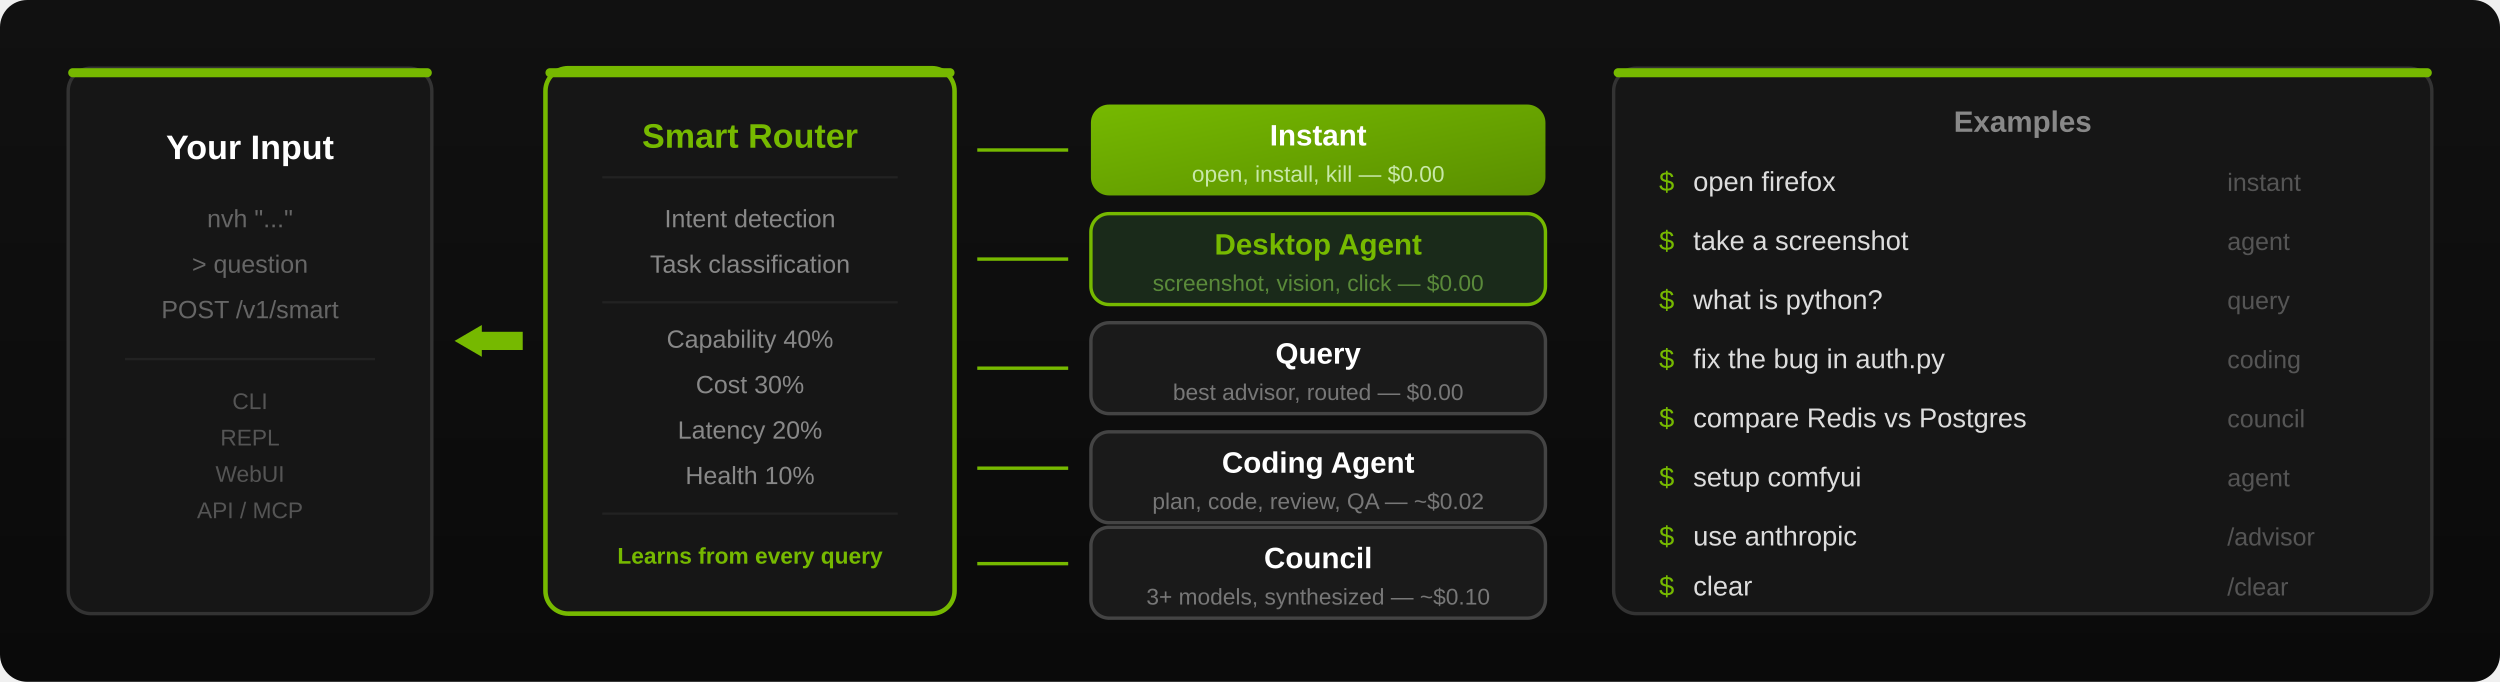
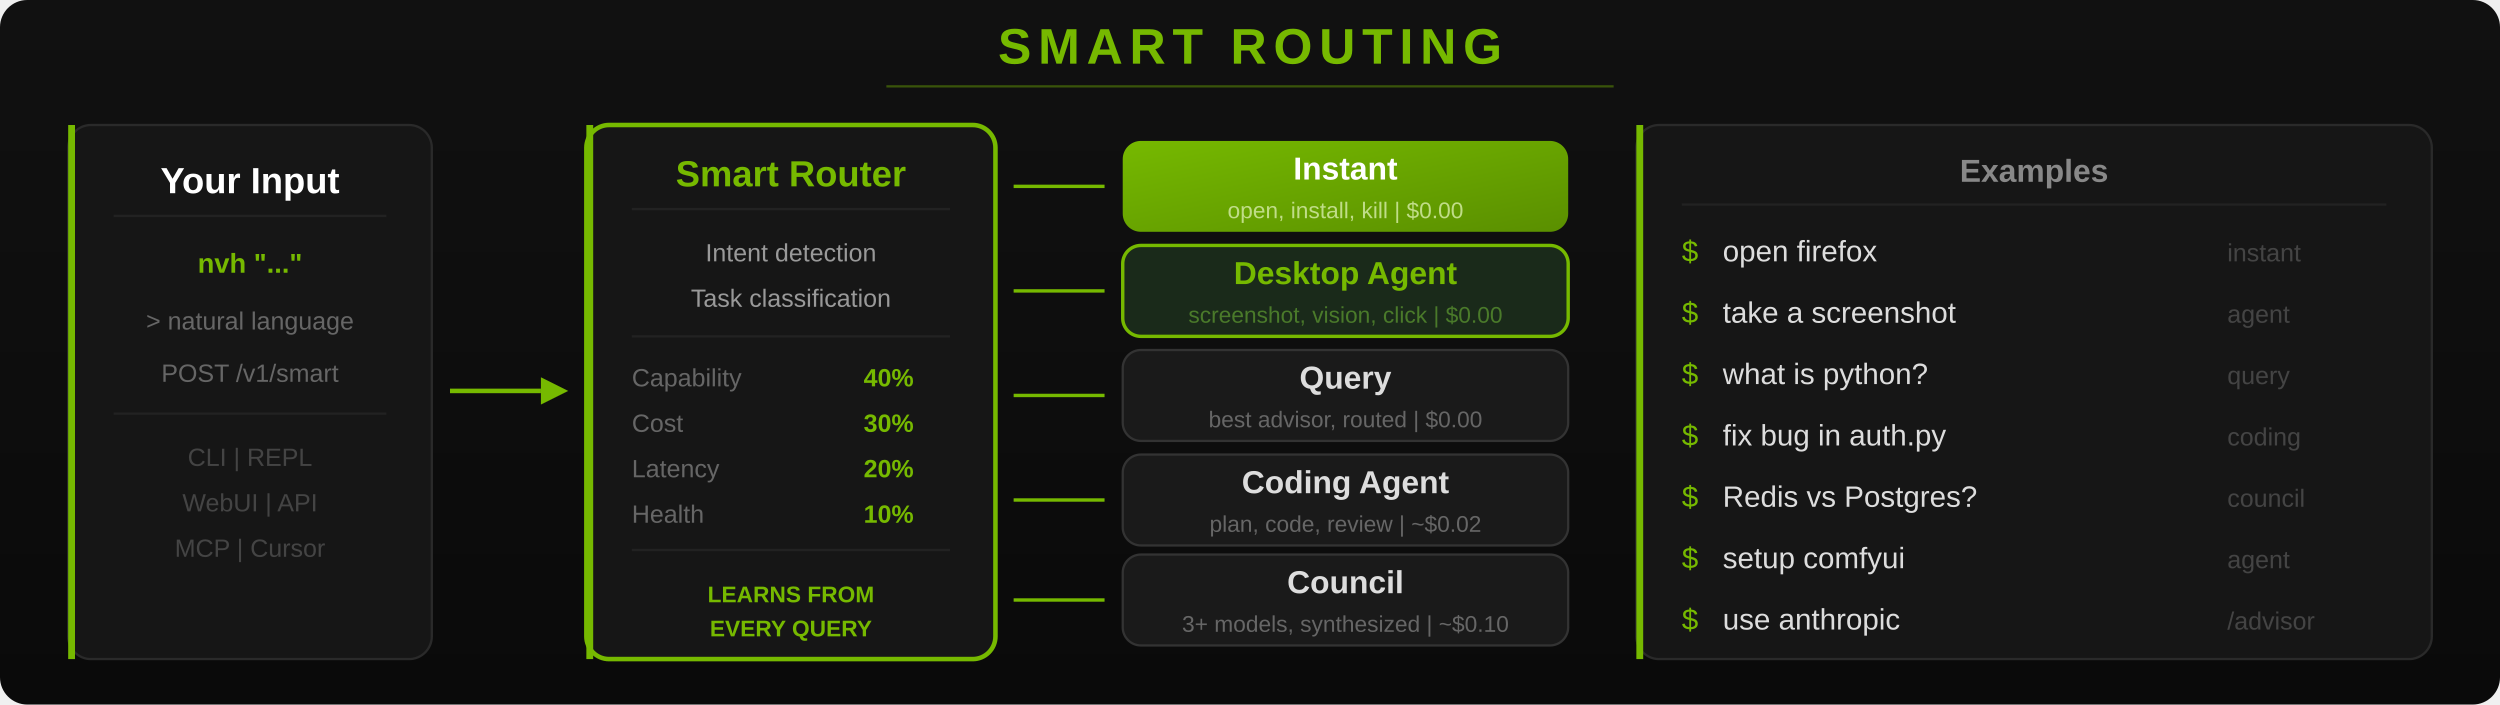
- <svg xmlns="http://www.w3.org/2000/svg" viewBox="0 0 1100 300" font-family="'Segoe UI','Helvetica Neue',Arial,sans-serif">
+ <svg xmlns="http://www.w3.org/2000/svg" viewBox="0 0 1100 310" font-family="'Segoe UI','Helvetica Neue',Arial,sans-serif">
  <defs>
-     <linearGradient id="bg" x1="0%" y1="0%" x2="0%" y2="100%">
-       <stop offset="0%" style="stop-color:#111111" />
+     <linearGradient id="sr-bg" x1="0%" y1="0%" x2="0%" y2="100%">
+       <stop offset="0%" style="stop-color:#111" />
      <stop offset="100%" style="stop-color:#0a0a0a" />
    </linearGradient>
-     <linearGradient id="nv" x1="0%" y1="0%" x2="100%" y2="100%">
+     <linearGradient id="sr-nv" x1="0%" y1="0%" x2="100%" y2="100%">
      <stop offset="0%" style="stop-color:#76B900" />
      <stop offset="100%" style="stop-color:#5a8f00" />
    </linearGradient>
  </defs>
-   <rect width="1100" height="300" rx="12" fill="url(#bg)" />
-   <rect x="30" y="30" width="160" height="240" rx="10" fill="#161616" stroke="#333" stroke-width="1.5" />
-   <rect x="30" y="30" width="160" height="4" rx="2" fill="#76B900" />
-   <text x="110" y="70" text-anchor="middle" fill="white" font-size="15" font-weight="bold">Your Input</text>
-   <text x="110" y="100" text-anchor="middle" fill="#666" font-size="11">nvh "..."</text>
-   <text x="110" y="120" text-anchor="middle" fill="#666" font-size="11">&gt; question</text>
-   <text x="110" y="140" text-anchor="middle" fill="#666" font-size="11">POST /v1/smart</text>
-   <line x1="55" y1="158" x2="165" y2="158" stroke="#222" stroke-width="1" />
-   <text x="110" y="180" text-anchor="middle" fill="#555" font-size="10">CLI</text>
-   <text x="110" y="196" text-anchor="middle" fill="#555" font-size="10">REPL</text>
-   <text x="110" y="212" text-anchor="middle" fill="#555" font-size="10">WebUI</text>
-   <text x="110" y="228" text-anchor="middle" fill="#555" font-size="10">API / MCP</text>
-   <polygon points="200,150 212,143 212,146 230,146 230,154 212,154 212,157" fill="#76B900" />
-   <rect x="240" y="30" width="180" height="240" rx="10" fill="#161616" stroke="#76B900" stroke-width="2" />
-   <rect x="240" y="30" width="180" height="4" rx="2" fill="#76B900" />
-   <text x="330" y="65" text-anchor="middle" fill="#76B900" font-size="15" font-weight="bold">Smart Router</text>
-   <line x1="265" y1="78" x2="395" y2="78" stroke="#222" stroke-width="1" />
-   <text x="330" y="100" text-anchor="middle" fill="#888" font-size="11">Intent detection</text>
-   <text x="330" y="120" text-anchor="middle" fill="#888" font-size="11">Task classification</text>
-   <line x1="265" y1="133" x2="395" y2="133" stroke="#222" stroke-width="1" />
-   <text x="330" y="153" text-anchor="middle" fill="#888" font-size="11">Capability  40%</text>
-   <text x="330" y="173" text-anchor="middle" fill="#888" font-size="11">Cost  30%</text>
-   <text x="330" y="193" text-anchor="middle" fill="#888" font-size="11">Latency  20%</text>
-   <text x="330" y="213" text-anchor="middle" fill="#888" font-size="11">Health  10%</text>
-   <line x1="265" y1="226" x2="395" y2="226" stroke="#222" stroke-width="1" />
-   <text x="330" y="248" text-anchor="middle" fill="#76B900" font-size="10" font-weight="bold">Learns from every query</text>
-   <line x1="430" y1="66" x2="470" y2="66" stroke="#76B900" stroke-width="1.5" />
-   <line x1="430" y1="114" x2="470" y2="114" stroke="#76B900" stroke-width="1.5" />
-   <line x1="430" y1="162" x2="470" y2="162" stroke="#76B900" stroke-width="1.5" />
-   <line x1="430" y1="206" x2="470" y2="206" stroke="#76B900" stroke-width="1.5" />
-   <line x1="430" y1="248" x2="470" y2="248" stroke="#76B900" stroke-width="1.5" />
-   <rect x="480" y="46" width="200" height="40" rx="8" fill="url(#nv)" />
-   <text x="580" y="64" text-anchor="middle" fill="white" font-size="13" font-weight="bold">Instant</text>
-   <text x="580" y="80" text-anchor="middle" fill="#c8e8a8" font-size="10">open, install, kill — $0.00</text>
-   <rect x="480" y="94" width="200" height="40" rx="8" fill="#1a2a1a" stroke="#76B900" stroke-width="1.5" />
-   <text x="580" y="112" text-anchor="middle" fill="#76B900" font-size="13" font-weight="bold">Desktop Agent</text>
-   <text x="580" y="128" text-anchor="middle" fill="#5a8a3a" font-size="10">screenshot, vision, click — $0.00</text>
-   <rect x="480" y="142" width="200" height="40" rx="8" fill="#1a1a1a" stroke="#444" stroke-width="1.5" />
-   <text x="580" y="160" text-anchor="middle" fill="white" font-size="13" font-weight="bold">Query</text>
-   <text x="580" y="176" text-anchor="middle" fill="#777" font-size="10">best advisor, routed — $0.00</text>
-   <rect x="480" y="190" width="200" height="40" rx="8" fill="#1a1a1a" stroke="#444" stroke-width="1.5" />
-   <text x="580" y="208" text-anchor="middle" fill="white" font-size="13" font-weight="bold">Coding Agent</text>
-   <text x="580" y="224" text-anchor="middle" fill="#777" font-size="10">plan, code, review, QA — ~$0.02</text>
-   <rect x="480" y="232" width="200" height="40" rx="8" fill="#1a1a1a" stroke="#444" stroke-width="1.5" />
-   <text x="580" y="250" text-anchor="middle" fill="white" font-size="13" font-weight="bold">Council</text>
-   <text x="580" y="266" text-anchor="middle" fill="#777" font-size="10">3+ models, synthesized — ~$0.10</text>
-   <rect x="710" y="30" width="360" height="240" rx="10" fill="#161616" stroke="#333" stroke-width="1.5" />
-   <rect x="710" y="30" width="360" height="4" rx="2" fill="#76B900" />
-   <text x="890" y="58" text-anchor="middle" fill="#888" font-size="13" font-weight="bold">Examples</text>
-   <text x="730" y="84" fill="#76B900" font-size="12">$</text>
-   <text x="745" y="84" fill="#ddd" font-size="12">open firefox</text>
-   <text x="980" y="84" fill="#555" font-size="11">instant</text>
-   <text x="730" y="110" fill="#76B900" font-size="12">$</text>
-   <text x="745" y="110" fill="#ddd" font-size="12">take a screenshot</text>
-   <text x="980" y="110" fill="#555" font-size="11">agent</text>
-   <text x="730" y="136" fill="#76B900" font-size="12">$</text>
-   <text x="745" y="136" fill="#ddd" font-size="12">what is python?</text>
-   <text x="980" y="136" fill="#555" font-size="11">query</text>
-   <text x="730" y="162" fill="#76B900" font-size="12">$</text>
-   <text x="745" y="162" fill="#ddd" font-size="12">fix the bug in auth.py</text>
-   <text x="980" y="162" fill="#555" font-size="11">coding</text>
-   <text x="730" y="188" fill="#76B900" font-size="12">$</text>
-   <text x="745" y="188" fill="#ddd" font-size="12">compare Redis vs Postgres</text>
-   <text x="980" y="188" fill="#555" font-size="11">council</text>
-   <text x="730" y="214" fill="#76B900" font-size="12">$</text>
-   <text x="745" y="214" fill="#ddd" font-size="12">setup comfyui</text>
-   <text x="980" y="214" fill="#555" font-size="11">agent</text>
-   <text x="730" y="240" fill="#76B900" font-size="12">$</text>
-   <text x="745" y="240" fill="#ddd" font-size="12">use anthropic</text>
-   <text x="980" y="240" fill="#555" font-size="11">/advisor</text>
-   <text x="730" y="262" fill="#76B900" font-size="12">$</text>
-   <text x="745" y="262" fill="#ddd" font-size="12">clear</text>
-   <text x="980" y="262" fill="#555" font-size="11">/clear</text>
+   <rect width="1100" height="310" rx="12" fill="url(#sr-bg)" />
+   <text x="550" y="28" text-anchor="middle" fill="#76B900" font-size="22" font-weight="bold" letter-spacing="3">SMART ROUTING</text>
+   <line x1="390" y1="38" x2="710" y2="38" stroke="#76B900" stroke-width="1" opacity="0.4" />
+   <rect x="30" y="55" width="160" height="235" rx="10" fill="#161616" stroke="#2a2a2a" stroke-width="1" />
+   <rect x="30" y="55" width="3" height="235" fill="#76B900" />
+   <text x="110" y="85" text-anchor="middle" fill="white" font-size="16" font-weight="bold">Your Input</text>
+   <line x1="50" y1="95" x2="170" y2="95" stroke="#222" stroke-width="1" />
+   <text x="110" y="120" text-anchor="middle" fill="#76B900" font-size="12" font-weight="bold">nvh "..."</text>
+   <text x="110" y="145" text-anchor="middle" fill="#666" font-size="11">&gt; natural language</text>
+   <text x="110" y="168" text-anchor="middle" fill="#666" font-size="11">POST /v1/smart</text>
+   <line x1="50" y1="182" x2="170" y2="182" stroke="#222" stroke-width="1" />
+   <text x="110" y="205" text-anchor="middle" fill="#444" font-size="11">CLI  |  REPL</text>
+   <text x="110" y="225" text-anchor="middle" fill="#444" font-size="11">WebUI  |  API</text>
+   <text x="110" y="245" text-anchor="middle" fill="#444" font-size="11">MCP  |  Cursor</text>
+   <line x1="198" y1="172" x2="238" y2="172" stroke="#76B900" stroke-width="2" />
+   <polygon points="238,166 250,172 238,178" fill="#76B900" />
+   <rect x="258" y="55" width="180" height="235" rx="10" fill="#161616" stroke="#76B900" stroke-width="2" />
+   <rect x="258" y="55" width="3" height="235" fill="#76B900" />
+   <text x="348" y="82" text-anchor="middle" fill="#76B900" font-size="16" font-weight="bold">Smart Router</text>
+   <line x1="278" y1="92" x2="418" y2="92" stroke="#222" stroke-width="1" />
+   <text x="348" y="115" text-anchor="middle" fill="#999" font-size="11">Intent detection</text>
+   <text x="348" y="135" text-anchor="middle" fill="#999" font-size="11">Task classification</text>
+   <line x1="278" y1="148" x2="418" y2="148" stroke="#222" stroke-width="1" />
+   <text x="278" y="170" fill="#666" font-size="11">Capability</text>
+   <text x="380" y="170" fill="#76B900" font-size="11" font-weight="bold">40%</text>
+   <text x="278" y="190" fill="#666" font-size="11">Cost</text>
+   <text x="380" y="190" fill="#76B900" font-size="11" font-weight="bold">30%</text>
+   <text x="278" y="210" fill="#666" font-size="11">Latency</text>
+   <text x="380" y="210" fill="#76B900" font-size="11" font-weight="bold">20%</text>
+   <text x="278" y="230" fill="#666" font-size="11">Health</text>
+   <text x="380" y="230" fill="#76B900" font-size="11" font-weight="bold">10%</text>
+   <line x1="278" y1="242" x2="418" y2="242" stroke="#222" stroke-width="1" />
+   <text x="348" y="265" text-anchor="middle" fill="#76B900" font-size="10" font-weight="bold">LEARNS FROM</text>
+   <text x="348" y="280" text-anchor="middle" fill="#76B900" font-size="10" font-weight="bold">EVERY QUERY</text>
+   <line x1="446" y1="82" x2="486" y2="82" stroke="#76B900" stroke-width="1.5" />
+   <line x1="446" y1="128" x2="486" y2="128" stroke="#76B900" stroke-width="1.5" />
+   <line x1="446" y1="174" x2="486" y2="174" stroke="#76B900" stroke-width="1.5" />
+   <line x1="446" y1="220" x2="486" y2="220" stroke="#76B900" stroke-width="1.5" />
+   <line x1="446" y1="264" x2="486" y2="264" stroke="#76B900" stroke-width="1.5" />
+   <rect x="494" y="62" width="196" height="40" rx="8" fill="url(#sr-nv)" />
+   <text x="592" y="79" text-anchor="middle" fill="white" font-size="14" font-weight="bold">Instant</text>
+   <text x="592" y="96" text-anchor="middle" fill="#c0dd88" font-size="10">open, install, kill  |  $0.00</text>
+   <rect x="494" y="108" width="196" height="40" rx="8" fill="#1a2a1a" stroke="#76B900" stroke-width="1.5" />
+   <text x="592" y="125" text-anchor="middle" fill="#76B900" font-size="14" font-weight="bold">Desktop Agent</text>
+   <text x="592" y="142" text-anchor="middle" fill="#4a7a2a" font-size="10">screenshot, vision, click  |  $0.00</text>
+   <rect x="494" y="154" width="196" height="40" rx="8" fill="#1a1a1a" stroke="#333" stroke-width="1" />
+   <text x="592" y="171" text-anchor="middle" fill="#ddd" font-size="14" font-weight="bold">Query</text>
+   <text x="592" y="188" text-anchor="middle" fill="#666" font-size="10">best advisor, routed  |  $0.00</text>
+   <rect x="494" y="200" width="196" height="40" rx="8" fill="#1a1a1a" stroke="#333" stroke-width="1" />
+   <text x="592" y="217" text-anchor="middle" fill="#ddd" font-size="14" font-weight="bold">Coding Agent</text>
+   <text x="592" y="234" text-anchor="middle" fill="#666" font-size="10">plan, code, review  |  ~$0.02</text>
+   <rect x="494" y="244" width="196" height="40" rx="8" fill="#1a1a1a" stroke="#333" stroke-width="1" />
+   <text x="592" y="261" text-anchor="middle" fill="#ddd" font-size="14" font-weight="bold">Council</text>
+   <text x="592" y="278" text-anchor="middle" fill="#666" font-size="10">3+ models, synthesized  |  ~$0.10</text>
+   <rect x="720" y="55" width="350" height="235" rx="10" fill="#161616" stroke="#2a2a2a" stroke-width="1" />
+   <rect x="720" y="55" width="3" height="235" fill="#76B900" />
+   <text x="895" y="80" text-anchor="middle" fill="#888" font-size="14" font-weight="bold">Examples</text>
+   <line x1="740" y1="90" x2="1050" y2="90" stroke="#222" stroke-width="1" />
+   <text x="740" y="115" fill="#76B900" font-size="13">$</text>
+   <text x="758" y="115" fill="#ddd" font-size="13">open firefox</text>
+   <text x="980" y="115" fill="#444" font-size="11">instant</text>
+   <text x="740" y="142" fill="#76B900" font-size="13">$</text>
+   <text x="758" y="142" fill="#ddd" font-size="13">take a screenshot</text>
+   <text x="980" y="142" fill="#444" font-size="11">agent</text>
+   <text x="740" y="169" fill="#76B900" font-size="13">$</text>
+   <text x="758" y="169" fill="#ddd" font-size="13">what is python?</text>
+   <text x="980" y="169" fill="#444" font-size="11">query</text>
+   <text x="740" y="196" fill="#76B900" font-size="13">$</text>
+   <text x="758" y="196" fill="#ddd" font-size="13">fix bug in auth.py</text>
+   <text x="980" y="196" fill="#444" font-size="11">coding</text>
+   <text x="740" y="223" fill="#76B900" font-size="13">$</text>
+   <text x="758" y="223" fill="#ddd" font-size="13">Redis vs Postgres?</text>
+   <text x="980" y="223" fill="#444" font-size="11">council</text>
+   <text x="740" y="250" fill="#76B900" font-size="13">$</text>
+   <text x="758" y="250" fill="#ddd" font-size="13">setup comfyui</text>
+   <text x="980" y="250" fill="#444" font-size="11">agent</text>
+   <text x="740" y="277" fill="#76B900" font-size="13">$</text>
+   <text x="758" y="277" fill="#ddd" font-size="13">use anthropic</text>
+   <text x="980" y="277" fill="#444" font-size="11">/advisor</text>
</svg>
